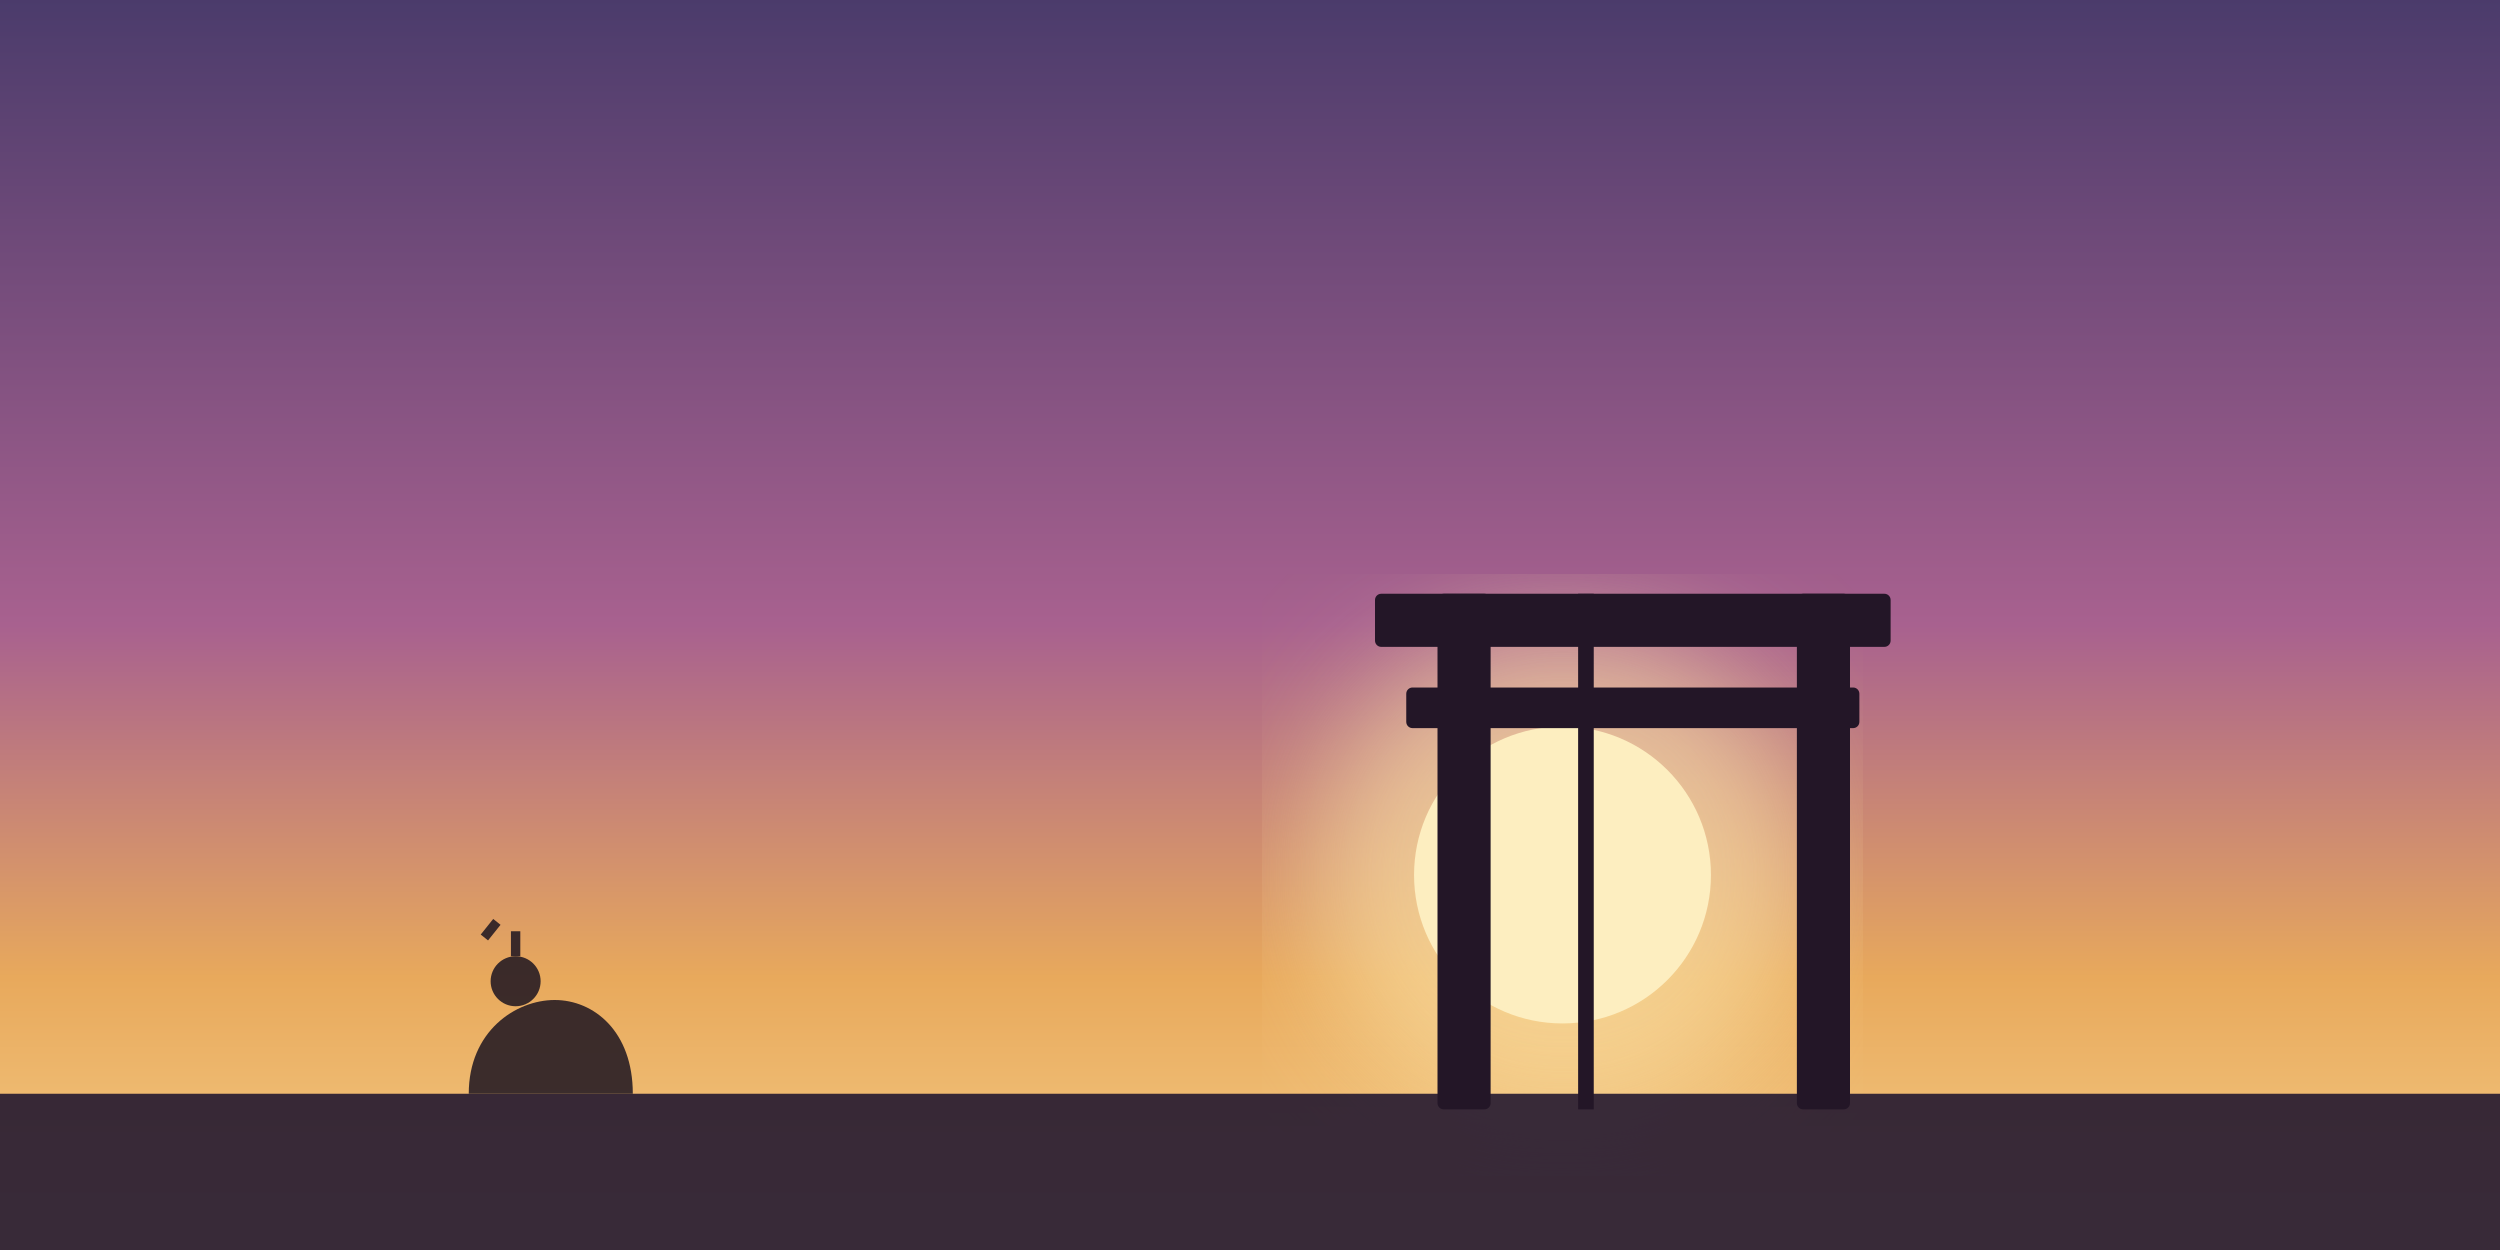
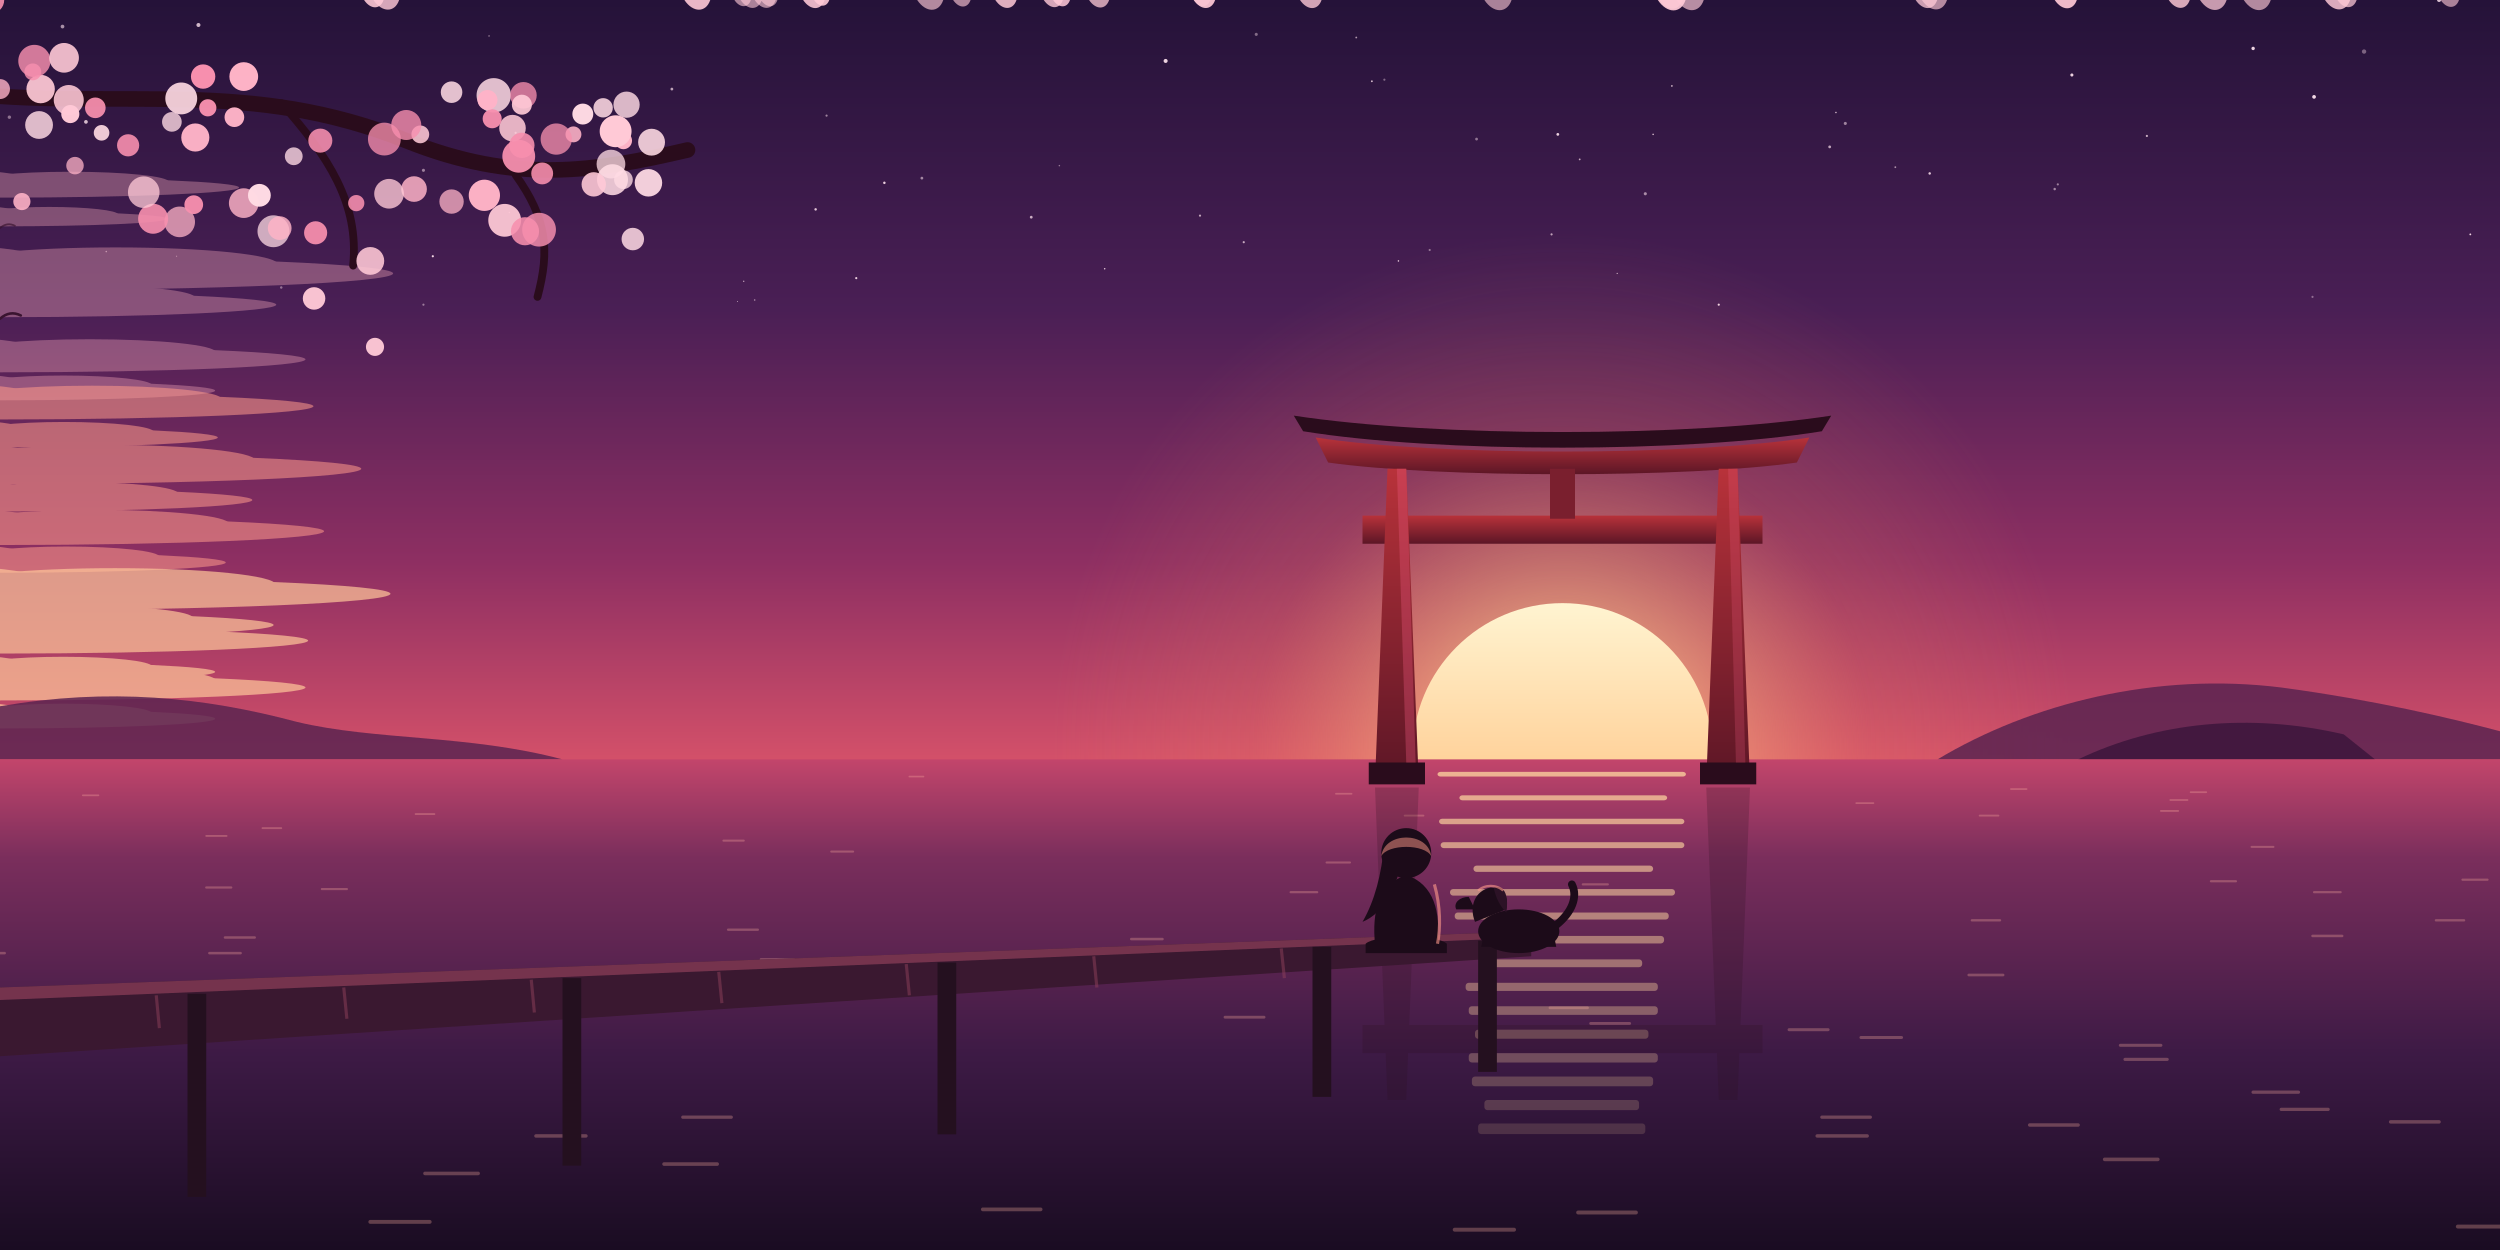
- <svg xmlns="http://www.w3.org/2000/svg" viewBox="0 0 1600 800">
+ <svg xmlns="http://www.w3.org/2000/svg" xmlns:xlink="http://www.w3.org/1999/xlink" viewBox="0 0 1600 800" preserveAspectRatio="xMidYMid slice">
  <defs>
+     <style>
+     .twinkle { transform-box: fill-box; transform-origin: center; animation: twinkle ease-in-out infinite alternate; }
+     @keyframes twinkle { from { opacity: 0.15; transform: scale(0.6); } to { opacity: 1; transform: scale(1); } }
+     .drift { animation: drift linear infinite; }
+     @keyframes drift { from { transform: translateX(-600px); } to { transform: translateX(2200px); } }
+     .steam { transform-box: fill-box; transform-origin: bottom center; animation: steam 4.5s ease-out infinite; }
+     @keyframes steam { 0% { opacity: 0; transform: translateY(6px) scaleX(0.8); } 30% { opacity: 0.55; } 100% { opacity: 0; transform: translateY(-46px) scaleX(1.25); } }
+     .breathe { transform-box: fill-box; transform-origin: bottom center; animation: breathe 3.6s ease-in-out infinite; }
+     @keyframes breathe { 0%, 100% { transform: scale(1, 1); } 50% { transform: scale(1.012, 1.04); } }
+     .flicker { animation: flicker 5s ease-in-out infinite; }
+     @keyframes flicker { 0%, 100% { opacity: 0.9; } 45% { opacity: 1; } 50% { opacity: 0.82; } 55% { opacity: 1; } }
+     .shimmer { transform-box: fill-box; transform-origin: center; animation: shimmer 3.2s ease-in-out infinite alternate; }
+     @keyframes shimmer { from { transform: scaleX(0.55); opacity: 0.12; } to { transform: scaleX(1.1); opacity: 0.6; } }
+     .glide { animation: glide 3.2s ease-in-out infinite alternate; }
+     @keyframes glide { from { transform: translateY(-6px); } to { transform: translateY(6px); } }
+     .flap { animation: flap 0.5s ease-in-out infinite alternate; }
+     @keyframes flap { from { transform: scaleY(1); } to { transform: scaleY(-0.4); } }
+     .flock { animation: flock linear infinite; }
+     @keyframes flock { from { transform: translate(-300px, 20px); } to { transform: translate(1950px, -40px); } }
+     .shoot { animation: shoot 11s ease-in infinite; }
+     @keyframes shoot { 0%, 86% { opacity: 0; transform: translate(0, 0); } 88% { opacity: 1; } 96% { opacity: 0; transform: translate(-260px, 130px); } 100% { opacity: 0; transform: translate(-260px, 130px); } }
+     @media (prefers-reduced-motion: reduce) { * { animation: none !important; } }
+ 
+     .petal { animation: petal linear infinite; }
+     @keyframes petal { from { transform: translate(0, -80px) rotate(0deg); } to { transform: translate(-520px, 880px) rotate(540deg); } }
+     .sway { transform-box: fill-box; transform-origin: center; animation: sway 2.4s ease-in-out infinite alternate; }
+     @keyframes sway { from { transform: translateX(-14px) rotate(-20deg); } to { transform: translateX(14px) rotate(25deg); } }
+     .wag { transform-origin: 1003px 612px; animation: wag 0.9s ease-in-out infinite alternate; }
+     @keyframes wag { from { transform: rotate(-14deg); } to { transform: rotate(18deg); } }
+     .hair { transform-origin: 900px 566px; animation: hair 4s ease-in-out infinite alternate; }
+     @keyframes hair { from { transform: rotate(-2deg); } to { transform: rotate(4deg); } }
+     .sunpulse { transform-box: fill-box; transform-origin: center; animation: sunpulse 6s ease-in-out infinite alternate; }
+     @keyframes sunpulse { from { opacity: 0.75; transform: scale(0.96); } to { opacity: 1; transform: scale(1.04); } }
+ 
+   </style>
    <linearGradient id="sky" x1="0" y1="0" x2="0" y2="1">
-       <stop offset="0" stop-color="#4a3b6b" />
-       <stop offset="0.5" stop-color="#a8618f" />
-       <stop offset="0.78" stop-color="#e8a95c" />
-       <stop offset="1" stop-color="#f6cf8a" />
+       <stop offset="0" stop-color="#241238" />
+       <stop offset="0.25" stop-color="#4a1f55" />
+       <stop offset="0.45" stop-color="#8e2f62" />
+       <stop offset="0.62" stop-color="#d9536a" />
+       <stop offset="0.76" stop-color="#f28a5e" />
+       <stop offset="0.86" stop-color="#ffc583" />
    </linearGradient>
-     <filter id="glow">
-       <feGaussianBlur stdDeviation="40" />
-     </filter>
+     <linearGradient id="sea" x1="0" y1="0" x2="0" y2="1">
+       <stop offset="0" stop-color="#c2456b" />
+       <stop offset="0.2" stop-color="#7a2e5c" />
+       <stop offset="0.6" stop-color="#3d1a45" />
+       <stop offset="1" stop-color="#1a0c22" />
+     </linearGradient>
+     <radialGradient id="sunGlow" cx="0.5" cy="0.5" r="0.5">
+       <stop offset="0" stop-color="#fff1c4" stop-opacity="0.95" />
+       <stop offset="0.25" stop-color="#ffc583" stop-opacity="0.6" />
+       <stop offset="0.6" stop-color="#f28a5e" stop-opacity="0.18" />
+       <stop offset="1" stop-color="#f28a5e" stop-opacity="0" />
+     </radialGradient>
+     <linearGradient id="sun" x1="0" y1="0" x2="0" y2="1">
+       <stop offset="0" stop-color="#fff4d1" />
+       <stop offset="1" stop-color="#ffb46b" />
+     </linearGradient>
+     <linearGradient id="vermilion" x1="0" y1="0" x2="0" y2="1">
+       <stop offset="0" stop-color="#b8323a" />
+       <stop offset="1" stop-color="#5c1626" />
+     </linearGradient>
+     <g id="cloudStreak">
+       <ellipse cx="0" cy="0" rx="170" ry="9" />
+       <ellipse cx="-60" cy="-7" rx="80" ry="10" />
+       <ellipse cx="50" cy="-5" rx="70" ry="9" />
+     </g>
+     <path id="petalShape" d="M0 0 C4 -6 10 -6 12 0 C10 6 4 6 0 0 Z" />
  </defs>
  <rect width="1600" height="800" fill="url(#sky)" />
-   <circle cx="1000" cy="560" r="160" fill="#fbe3a8" opacity="0.65" filter="url(#glow)" />
-   <circle cx="1000" cy="560" r="95" fill="#fdeec0" />
-   <g fill="#241830" opacity="0.9">
-     <rect y="700" width="1600" height="100" />
-   </g>
-   <g fill="#231627">
-     <rect x="920" y="380" width="34" height="330" rx="4" />
-     <rect x="1150" y="380" width="34" height="330" rx="4" />
-     <rect x="880" y="380" width="330" height="34" rx="4" />
-     <rect x="900" y="440" width="290" height="26" rx="4" />
-     <rect x="1010" y="380" width="10" height="330" />
-   </g>
-   <g fill="#1c1420" opacity="0.85">
-     <path d="M300 700 C300 660 330 640 355 640 C380 640 405 660 405 700 Z" />
-     <circle cx="330" cy="628" r="16" />
-     <path d="M330 612 L330 596" stroke="#1c1420" stroke-width="6" />
-     <path d="M310 600 L318 590" stroke="#1c1420" stroke-width="6" />
+   <g fill="#ffe4ef">
+     <circle cx="1480" cy="190" r="0.7" opacity="0.40" />
+     <circle class="twinkle" style="animation-duration:2.4s;animation-delay:-1.8s" cx="678" cy="106" r="0.5" opacity="0.47" />
+     <circle cx="40" cy="17" r="1.2" opacity="0.60" />
+     <circle cx="1175" cy="72" r="0.5" opacity="0.82" />
+     <circle cx="1053" cy="124" r="1.0" opacity="0.57" />
+     <circle class="twinkle" style="animation-duration:3.1s;animation-delay:-2.9s" cx="590" cy="114" r="0.9" opacity="0.54" />
+     <circle class="twinkle" style="animation-duration:2.7s;animation-delay:-3.3s" cx="945" cy="89" r="0.9" opacity="0.46" />
+     <circle class="twinkle" style="animation-duration:3.3s;animation-delay:-3.3s" cx="313" cy="23" r="0.6" opacity="0.37" />
+     <circle cx="529" cy="74" r="0.7" opacity="0.53" />
+     <circle cx="878" cy="52" r="0.6" opacity="0.82" />
+     <circle cx="1326" cy="48" r="1.0" opacity="0.90" />
+     <circle class="twinkle" style="animation-duration:1.9s;animation-delay:-3.2s" cx="1513" cy="33" r="1.4" opacity="0.38" />
+     <circle cx="1100" cy="195" r="0.7" opacity="0.92" />
+     <circle class="twinkle" style="animation-duration:2.3s;animation-delay:-0.3s" cx="1581" cy="150" r="0.6" opacity="0.93" />
+     <circle class="twinkle" style="animation-duration:2.1s;animation-delay:-2.1s" cx="746" cy="39" r="1.3" opacity="0.92" />
+     <circle class="twinkle" style="animation-duration:4.2s;animation-delay:-1.8s" cx="271" cy="109" r="1.0" opacity="0.50" />
+     <circle cx="548" cy="178" r="0.7" opacity="0.89" />
+     <circle class="twinkle" style="animation-duration:2.6s;animation-delay:-1.6s" cx="660" cy="139" r="0.9" opacity="0.73" />
+     <circle class="twinkle" style="animation-duration:3.5s;animation-delay:-1.3s" cx="1235" cy="111" r="0.8" opacity="0.85" />
+     <circle class="twinkle" style="animation-duration:3.3s;animation-delay:-2.2s" cx="895" cy="167" r="0.5" opacity="0.92" />
+     <circle cx="376" cy="112" r="0.7" opacity="0.62" />
+     <circle cx="6" cy="75" r="1.1" opacity="0.44" />
+     <circle class="twinkle" style="animation-duration:2.0s;animation-delay:-2.8s" cx="326" cy="136" r="0.5" opacity="0.62" />
+     <circle cx="768" cy="138" r="0.7" opacity="0.68" />
+     <circle cx="476" cy="180" r="0.4" opacity="0.88" />
+     <circle class="twinkle" style="animation-duration:2.7s;animation-delay:-1.4s" cx="796" cy="155" r="0.7" opacity="0.71" />
+     <circle class="twinkle" style="animation-duration:4.0s;animation-delay:-1.9s" cx="483" cy="192" r="0.5" opacity="0.58" />
+     <circle class="twinkle" style="animation-duration:2.5s;animation-delay:-3.4s" cx="886" cy="51" r="0.7" opacity="0.40" />
+     <circle cx="804" cy="22" r="1.0" opacity="0.42" />
+     <circle class="twinkle" style="animation-duration:4.5s;animation-delay:-2.5s" cx="707" cy="172" r="0.5" opacity="0.86" />
+     <circle class="twinkle" style="animation-duration:4.1s;animation-delay:-0.4s" cx="68" cy="161" r="0.5" opacity="0.57" />
+     <circle class="twinkle" style="animation-duration:4.3s;animation-delay:-2.6s" cx="1181" cy="79" r="1.0" opacity="0.53" />
+     <circle class="twinkle" style="animation-duration:3.4s;animation-delay:-0.6s" cx="271" cy="195" r="0.7" opacity="0.46" />
+     <circle cx="1171" cy="94" r="0.9" opacity="0.69" />
+     <circle class="twinkle" style="animation-duration:2.0s;animation-delay:-3.4s" cx="1315" cy="121" r="0.8" opacity="0.55" />
+     <circle cx="330" cy="85" r="0.7" opacity="0.72" />
+     <circle cx="1374" cy="87" r="0.7" opacity="0.74" />
+     <circle cx="1481" cy="62" r="1.2" opacity="0.94" />
+     <circle class="twinkle" style="animation-duration:2.9s;animation-delay:-2.9s" cx="207" cy="76" r="1.1" opacity="0.85" />
+     <circle class="twinkle" style="animation-duration:2.7s;animation-delay:-1.7s" cx="1213" cy="107" r="0.6" opacity="0.59" />
+     <circle class="twinkle" style="animation-duration:3.6s;animation-delay:-1.8s" cx="1317" cy="118" r="0.7" opacity="0.50" />
+     <circle cx="277" cy="164" r="0.7" opacity="0.93" />
+     <circle cx="997" cy="86" r="0.9" opacity="0.90" />
+     <circle class="twinkle" style="animation-duration:2.8s;animation-delay:-0.2s" cx="1058" cy="86" r="0.5" opacity="0.85" />
+     <circle cx="55" cy="78" r="1.2" opacity="0.79" />
+     <circle class="twinkle" style="animation-duration:3.4s;animation-delay:-2.1s" cx="1070" cy="55" r="0.6" opacity="0.71" />
+     <circle class="twinkle" style="animation-duration:3.5s;animation-delay:-1.2s" cx="868" cy="24" r="0.6" opacity="0.63" />
+     <circle class="twinkle" style="animation-duration:2.7s;animation-delay:-3.9s" cx="993" cy="150" r="0.7" opacity="0.67" />
+     <circle cx="430" cy="57" r="0.9" opacity="0.68" />
+     <circle cx="472" cy="193" r="0.3" opacity="0.82" />
+     <circle cx="1442" cy="31" r="1.1" opacity="0.92" />
+     <circle cx="180" cy="184" r="0.8" opacity="0.42" />
+     <circle cx="127" cy="16" r="1.3" opacity="0.78" />
+     <circle cx="1011" cy="102" r="0.6" opacity="0.69" />
+     <circle cx="1035" cy="175" r="0.4" opacity="0.79" />
+     <circle class="twinkle" style="animation-duration:3.6s;animation-delay:-0.6s" cx="113" cy="164" r="0.4" opacity="0.48" />
+     <circle cx="1561" cy="0" r="1.3" opacity="0.81" />
+     <circle cx="915" cy="160" r="0.7" opacity="0.43" />
+     <circle class="twinkle" style="animation-duration:4.1s;animation-delay:-0.3s" cx="566" cy="117" r="0.8" opacity="0.89" />
+     <circle class="twinkle" style="animation-duration:4.0s;animation-delay:-3.2s" cx="522" cy="134" r="0.8" opacity="0.85" />
+   </g>
+   <circle class="sunpulse" cx="1000" cy="476" r="330" fill="url(#sunGlow)" />
+   <circle cx="1000" cy="482" r="96" fill="url(#sun)" />
+   <g fill="#ffb3c1" opacity="0.35">
+     <g class="drift" style="animation-duration:220s;animation-delay:-31s">
+       <use xlink:href="#cloudStreak" transform="translate(0 120) scale(0.90 0.72)" />
+     </g>
+     <g class="drift" style="animation-duration:220s;animation-delay:-128s">
+       <use xlink:href="#cloudStreak" transform="translate(0 140) scale(0.63 0.54)" />
+     </g>
+     <g class="drift" style="animation-duration:240s;animation-delay:-135s">
+       <use xlink:href="#cloudStreak" transform="translate(0 175) scale(1.48 1.19)" />
+     </g>
+     <g class="drift" style="animation-duration:245s;animation-delay:-94s">
+       <use xlink:href="#cloudStreak" transform="translate(0 195) scale(1.04 0.89)" />
+     </g>
+     <g class="drift" style="animation-duration:260s;animation-delay:-178s">
+       <use xlink:href="#cloudStreak" transform="translate(0 230) scale(1.15 0.92)" />
+     </g>
+     <g class="drift" style="animation-duration:270s;animation-delay:-115s">
+       <use xlink:href="#cloudStreak" transform="translate(0 250) scale(0.81 0.69)" />
+     </g>
+   </g>
+   <g fill="#ff9a8a" opacity="0.55">
+     <g class="drift" style="animation-duration:160s;animation-delay:-95s">
+       <use xlink:href="#cloudStreak" transform="translate(0 260) scale(1.18 0.94)" />
+     </g>
+     <g class="drift" style="animation-duration:160s;animation-delay:-149s">
+       <use xlink:href="#cloudStreak" transform="translate(0 280) scale(0.82 0.71)" />
+     </g>
+     <g class="drift" style="animation-duration:180s;animation-delay:-134s">
+       <use xlink:href="#cloudStreak" transform="translate(0 300) scale(1.36 1.09)" />
+     </g>
+     <g class="drift" style="animation-duration:185s;animation-delay:-43s">
+       <use xlink:href="#cloudStreak" transform="translate(0 320) scale(0.95 0.82)" />
+     </g>
+     <g class="drift" style="animation-duration:200s;animation-delay:-132s">
+       <use xlink:href="#cloudStreak" transform="translate(0 340) scale(1.22 0.98)" />
+     </g>
+     <g class="drift" style="animation-duration:210s;animation-delay:-115s">
+       <use xlink:href="#cloudStreak" transform="translate(0 360) scale(0.85 0.73)" />
+     </g>
+   </g>
+   <g fill="#ffc79a" opacity="0.7">
+     <g class="drift" style="animation-duration:120s;animation-delay:-110s">
+       <use xlink:href="#cloudStreak" transform="translate(0 380) scale(1.47 1.17)" />
+     </g>
+     <g class="drift" style="animation-duration:120s;animation-delay:-15s">
+       <use xlink:href="#cloudStreak" transform="translate(0 400) scale(1.03 0.88)" />
+     </g>
+     <g class="drift" style="animation-duration:140s;animation-delay:-43s">
+       <use xlink:href="#cloudStreak" transform="translate(0 410) scale(1.16 0.92)" />
+     </g>
+     <g class="drift" style="animation-duration:145s;animation-delay:-25s">
+       <use xlink:href="#cloudStreak" transform="translate(0 430) scale(0.81 0.69)" />
+     </g>
+     <g class="drift" style="animation-duration:160s;animation-delay:-118s">
+       <use xlink:href="#cloudStreak" transform="translate(0 440) scale(1.15 0.92)" />
+     </g>
+     <g class="drift" style="animation-duration:170s;animation-delay:-92s">
+       <use xlink:href="#cloudStreak" transform="translate(0 460) scale(0.81 0.69)" />
+     </g>
+   </g>
+   <g class="flock" style="animation-duration:46s;animation-delay:-12s" opacity="1.0">
+     <g transform="translate(0 204) scale(0.70)">
+       <g class="glide" style="animation-delay:-0.7s">
+         <g class="flap" style="animation-duration:0.49s;animation-delay:-0.53s">
+           <path d="M0 0 Q-9 -8 -19 -3 M0 0 Q9 -8 19 -3" stroke="#3a1430" stroke-width="2.4" fill="none" stroke-linecap="round" />
+         </g>
+       </g>
+     </g>
+     <g transform="translate(-23 216) scale(0.80)">
+       <g class="glide" style="animation-delay:-0.5s">
+         <g class="flap" style="animation-duration:0.52s;animation-delay:-0.15s">
+           <path d="M0 0 Q-9 -8 -19 -3 M0 0 Q9 -8 19 -3" stroke="#3a1430" stroke-width="2.4" fill="none" stroke-linecap="round" />
+         </g>
+       </g>
+     </g>
+     <g transform="translate(-47 204) scale(0.69)">
+       <g class="glide" style="animation-delay:-1.8s">
+         <g class="flap" style="animation-duration:0.60s;animation-delay:-0.47s">
+           <path d="M0 0 Q-9 -8 -19 -3 M0 0 Q9 -8 19 -3" stroke="#3a1430" stroke-width="2.4" fill="none" stroke-linecap="round" />
+         </g>
+       </g>
+     </g>
+     <g transform="translate(-70 216) scale(0.87)">
+       <g class="glide" style="animation-delay:-0.5s">
+         <g class="flap" style="animation-duration:0.52s;animation-delay:-0.38s">
+           <path d="M0 0 Q-9 -8 -19 -3 M0 0 Q9 -8 19 -3" stroke="#3a1430" stroke-width="2.4" fill="none" stroke-linecap="round" />
+         </g>
+       </g>
+     </g>
+     <g transform="translate(-94 204) scale(0.88)">
+       <g class="glide" style="animation-delay:-1.3s">
+         <g class="flap" style="animation-duration:0.43s;animation-delay:-0.56s">
+           <path d="M0 0 Q-9 -8 -19 -3 M0 0 Q9 -8 19 -3" stroke="#3a1430" stroke-width="2.4" fill="none" stroke-linecap="round" />
+         </g>
+       </g>
+     </g>
+   </g>
+   <g class="flock" style="animation-duration:64s;animation-delay:-40s" opacity="0.7">
+     <g transform="translate(0 146) scale(0.50)">
+       <g class="glide" style="animation-delay:-2.2s">
+         <g class="flap" style="animation-duration:0.50s;animation-delay:-0.47s">
+           <path d="M0 0 Q-9 -8 -19 -3 M0 0 Q9 -8 19 -3" stroke="#3a1430" stroke-width="2.4" fill="none" stroke-linecap="round" />
+         </g>
+       </g>
+     </g>
+     <g transform="translate(-16 154) scale(0.51)">
+       <g class="glide" style="animation-delay:-0.3s">
+         <g class="flap" style="animation-duration:0.50s;animation-delay:-0.29s">
+           <path d="M0 0 Q-9 -8 -19 -3 M0 0 Q9 -8 19 -3" stroke="#3a1430" stroke-width="2.4" fill="none" stroke-linecap="round" />
+         </g>
+       </g>
+     </g>
+     <g transform="translate(-31 146) scale(0.59)">
+       <g class="glide" style="animation-delay:-1.2s">
+         <g class="flap" style="animation-duration:0.54s;animation-delay:-0.23s">
+           <path d="M0 0 Q-9 -8 -19 -3 M0 0 Q9 -8 19 -3" stroke="#3a1430" stroke-width="2.4" fill="none" stroke-linecap="round" />
+         </g>
+       </g>
+     </g>
+   </g>
+   <path d="M0 486 L0 452 C70 440 130 446 190 462 C240 474 300 470 360 486 Z" fill="#5b2350" opacity="0.85" />
+   <path d="M1240 486 C1300 450 1380 430 1460 440 C1520 448 1570 460 1600 468 L1600 486 Z" fill="#5b2350" opacity="0.85" />
+   <path d="M1330 486 C1380 462 1440 456 1500 470 L1520 486 Z" fill="#43183f" />
+   <rect y="486" width="1600" height="314" fill="url(#sea)" />
+   <g fill="#ffd7a0">
+     <rect class="shimmer" style="animation-delay:-0.00s" x="920" y="494" width="159" height="3.0" rx="2" opacity="0.75" />
+     <rect class="shimmer" style="animation-delay:-0.35s" x="934" y="509" width="133" height="3.2" rx="2" opacity="0.71" />
+     <rect class="shimmer" style="animation-delay:-0.70s" x="921" y="524" width="157" height="3.5" rx="2" opacity="0.67" />
+     <rect class="shimmer" style="animation-delay:-1.05s" x="922" y="539" width="156" height="3.8" rx="2" opacity="0.63" />
+     <rect class="shimmer" style="animation-delay:-1.40s" x="943" y="554" width="115" height="4.0" rx="2" opacity="0.59" />
+     <rect class="shimmer" style="animation-delay:-1.75s" x="928" y="569" width="144" height="4.2" rx="2" opacity="0.55" />
+     <rect class="shimmer" style="animation-delay:-2.10s" x="931" y="584" width="137" height="4.5" rx="2" opacity="0.51" />
+     <rect class="shimmer" style="animation-delay:-2.45s" x="935" y="599" width="130" height="4.8" rx="2" opacity="0.47" />
+     <rect class="shimmer" style="animation-delay:-2.80s" x="949" y="614" width="102" height="5.0" rx="2" opacity="0.43" />
+     <rect class="shimmer" style="animation-delay:-3.15s" x="938" y="629" width="123" height="5.2" rx="2" opacity="0.39" />
+     <rect class="shimmer" style="animation-delay:-3.50s" x="940" y="644" width="121" height="5.5" rx="2" opacity="0.35" />
+     <rect class="shimmer" style="animation-delay:-3.85s" x="944" y="659" width="111" height="5.8" rx="2" opacity="0.31" />
+     <rect class="shimmer" style="animation-delay:-4.20s" x="940" y="674" width="121" height="6.0" rx="2" opacity="0.27" />
+     <rect class="shimmer" style="animation-delay:-4.55s" x="942" y="689" width="116" height="6.2" rx="2" opacity="0.23" />
+     <rect class="shimmer" style="animation-delay:-4.90s" x="950" y="704" width="99" height="6.5" rx="2" opacity="0.19" />
+     <rect class="shimmer" style="animation-delay:-5.25s" x="946" y="719" width="107" height="6.8" rx="2" opacity="0.15" />
+   </g>
+   <g stroke="#ffb3a1" fill="none" stroke-linecap="round" opacity="0.3">
+     <path class="shimmer" style="animation-duration:4.6s;animation-delay:-2.6s" d="M463 538 h13" stroke-width="1.3" />
+     <path class="shimmer" style="animation-duration:4.9s;animation-delay:-3.1s" d="M1010 776 h37" stroke-width="2.5" />
+     <path class="shimmer" style="animation-duration:5.2s;animation-delay:-3.0s" d="M629 774 h37" stroke-width="2.4" />
+     <path class="shimmer" style="animation-duration:3.5s;animation-delay:-0.1s" d="M529 614 h21" stroke-width="1.6" />
+     <path class="shimmer" style="animation-duration:3.2s;animation-delay:-2.4s" d="M466 595 h19" stroke-width="1.5" />
+     <path class="shimmer" style="animation-duration:5.3s;animation-delay:-3.3s" d="M1480 599 h19" stroke-width="1.6" />
+     <path class="shimmer" style="animation-duration:3.3s;animation-delay:-3.0s" d="M425 745 h34" stroke-width="2.3" />
+     <path class="shimmer" style="animation-duration:4.3s;animation-delay:-4.4s" d="M1576 563 h16" stroke-width="1.4" />
+     <path class="shimmer" style="animation-duration:4.9s;animation-delay:-3.5s" d="M132 568 h16" stroke-width="1.4" />
+     <path class="shimmer" style="animation-duration:5.9s;animation-delay:-3.4s" d="M1481 571 h17" stroke-width="1.4" />
+     <path class="shimmer" style="animation-duration:3.4s;animation-delay:-3.7s" d="M1573 785 h38" stroke-width="2.5" />
+     <path class="shimmer" style="animation-duration:4.0s;animation-delay:-2.7s" d="M1166 715 h31" stroke-width="2.1" />
+     <path class="shimmer" style="animation-duration:3.2s;animation-delay:-1.9s" d="M1357 669 h26" stroke-width="1.9" />
+     <path class="shimmer" style="animation-duration:3.3s;animation-delay:-0.3s" d="M1262 589 h18" stroke-width="1.5" />
+     <path class="shimmer" style="animation-duration:4.3s;animation-delay:-4.3s" d="M168 530 h12" stroke-width="1.2" />
+     <path class="shimmer" style="animation-duration:5.0s;animation-delay:-1.7s" d="M144 600 h19" stroke-width="1.6" />
+     <path class="shimmer" style="animation-duration:4.4s;animation-delay:-3.7s" d="M1191 664 h26" stroke-width="1.9" />
+     <path class="shimmer" style="animation-duration:5.3s;animation-delay:-4.5s" d="M1360 678 h27" stroke-width="2.0" />
+     <path class="shimmer" style="animation-duration:4.5s;animation-delay:-3.9s" d="M437 715 h31" stroke-width="2.1" />
+     <path class="shimmer" style="animation-duration:5.5s;animation-delay:-4.1s" d="M1163 727 h32" stroke-width="2.2" />
+     <path class="shimmer" style="animation-duration:3.1s;animation-delay:-2.4s" d="M1018 655 h25" stroke-width="1.8" />
+     <path class="shimmer" style="animation-duration:5.5s;animation-delay:-2.2s" d="M1460 710 h30" stroke-width="2.1" />
+     <path class="shimmer" style="animation-duration:5.0s;animation-delay:-1.0s" d="M1415 564 h16" stroke-width="1.4" />
+     <path class="shimmer" style="animation-duration:4.7s;animation-delay:-0.5s" d="M1402 507 h10" stroke-width="1.1" />
+     <path class="shimmer" style="animation-duration:5.3s;animation-delay:-4.0s" d="M931 787 h38" stroke-width="2.5" />
+     <path class="shimmer" style="animation-duration:3.5s;animation-delay:-3.1s" d="M826 571 h17" stroke-width="1.4" />
+     <path class="shimmer" style="animation-duration:3.3s;animation-delay:-1.0s" d="M1260 624 h22" stroke-width="1.7" />
+     <path class="shimmer" style="animation-duration:4.2s;animation-delay:-4.8s" d="M-17 610 h20" stroke-width="1.6" />
+     <path class="shimmer" style="animation-duration:5.5s;animation-delay:-1.1s" d="M272 751 h34" stroke-width="2.3" />
+     <path class="shimmer" style="animation-duration:3.9s;animation-delay:-1.0s" d="M1013 566 h16" stroke-width="1.4" />
+     <path class="shimmer" style="animation-duration:3.6s;animation-delay:-4.6s" d="M266 521 h12" stroke-width="1.2" />
+     <path class="shimmer" style="animation-duration:3.6s;animation-delay:-3.6s" d="M855 508 h10" stroke-width="1.1" />
+     <path class="shimmer" style="animation-duration:5.2s;animation-delay:-0.1s" d="M582 497 h9" stroke-width="1.1" />
+     <path class="shimmer" style="animation-duration:4.5s;animation-delay:-3.1s" d="M508 617 h21" stroke-width="1.7" />
+     <path class="shimmer" style="animation-duration:3.8s;animation-delay:-3.9s" d="M1383 519 h11" stroke-width="1.2" />
+     <path class="shimmer" style="animation-duration:3.6s;animation-delay:-0.4s" d="M132 535 h13" stroke-width="1.2" />
+     <path class="shimmer" style="animation-duration:3.3s;animation-delay:-4.3s" d="M206 569 h16" stroke-width="1.4" />
+     <path class="shimmer" style="animation-duration:4.5s;animation-delay:-4.1s" d="M784 651 h25" stroke-width="1.8" />
+     <path class="shimmer" style="animation-duration:5.0s;animation-delay:-0.0s" d="M53 509 h10" stroke-width="1.1" />
+     <path class="shimmer" style="animation-duration:5.5s;animation-delay:-0.0s" d="M992 645 h24" stroke-width="1.8" />
+     <path class="shimmer" style="animation-duration:4.7s;animation-delay:-0.2s" d="M487 614 h21" stroke-width="1.6" />
+     <path class="shimmer" style="animation-duration:4.6s;animation-delay:-3.3s" d="M1530 718 h31" stroke-width="2.2" />
+     <path class="shimmer" style="animation-duration:5.5s;animation-delay:-2.4s" d="M1347 742 h34" stroke-width="2.3" />
+     <path class="shimmer" style="animation-duration:5.5s;animation-delay:-3.5s" d="M1267 522 h12" stroke-width="1.2" />
+     <path class="shimmer" style="animation-duration:4.9s;animation-delay:-1.6s" d="M1559 589 h18" stroke-width="1.5" />
+     <path class="shimmer" style="animation-duration:3.7s;animation-delay:-4.5s" d="M343 727 h32" stroke-width="2.2" />
+     <path class="shimmer" style="animation-duration:4.2s;animation-delay:-2.9s" d="M1389 512 h11" stroke-width="1.1" />
+     <path class="shimmer" style="animation-duration:3.7s;animation-delay:-0.5s" d="M1442 699 h29" stroke-width="2.1" />
+     <path class="shimmer" style="animation-duration:4.3s;animation-delay:-0.6s" d="M343 647 h24" stroke-width="1.8" />
+     <path class="shimmer" style="animation-duration:3.2s;animation-delay:-1.3s" d="M899 522 h12" stroke-width="1.2" />
+     <path class="shimmer" style="animation-duration:5.4s;animation-delay:-4.5s" d="M134 610 h20" stroke-width="1.6" />
+     <path class="shimmer" style="animation-duration:3.5s;animation-delay:-3.6s" d="M1287 505 h10" stroke-width="1.1" />
+     <path class="shimmer" style="animation-duration:5.8s;animation-delay:-1.3s" d="M1188 514 h11" stroke-width="1.1" />
+     <path class="shimmer" style="animation-duration:5.6s;animation-delay:-3.9s" d="M532 545 h14" stroke-width="1.3" />
+     <path class="shimmer" style="animation-duration:5.2s;animation-delay:-4.8s" d="M1441 542 h14" stroke-width="1.3" />
+     <path class="shimmer" style="animation-duration:5.2s;animation-delay:-0.1s" d="M237 782 h38" stroke-width="2.5" />
+     <path class="shimmer" style="animation-duration:3.7s;animation-delay:-1.1s" d="M849 552 h15" stroke-width="1.3" />
+     <path class="shimmer" style="animation-duration:5.8s;animation-delay:-2.9s" d="M724 601 h20" stroke-width="1.6" />
+     <path class="shimmer" style="animation-duration:3.6s;animation-delay:-4.0s" d="M1145 659 h25" stroke-width="1.9" />
+     <path class="shimmer" style="animation-duration:4.4s;animation-delay:-2.7s" d="M1299 720 h31" stroke-width="2.2" />
+   </g>
+   <g transform="translate(1000 0)">
+     <path d="M-150 296 C-80 306 80 306 150 296 L158 280 C80 292 -80 292 -158 280 Z" fill="url(#vermilion)" />
+     <path d="M-166 276 C-80 290 80 290 166 276 L172 266 C80 280 -80 280 -172 266 Z" fill="#2a0c1c" />
+     <rect x="-128" y="330" width="256" height="18" fill="url(#vermilion)" />
+     <rect x="-8" y="300" width="16" height="32" fill="#7a1f2e" />
+     <path d="M-112 300 L-100 300 L-92 500 L-120 500 Z" fill="url(#vermilion)" />
+     <path d="M100 300 L112 300 L120 500 L92 500 Z" fill="url(#vermilion)" />
+     <rect x="-124" y="488" width="36" height="14" fill="#2a0c1c" />
+     <rect x="88" y="488" width="36" height="14" fill="#2a0c1c" />
+     <path d="M-106 300 L-100 300 L-94 488 L-100 488 Z" fill="#e8577a" opacity="0.35" />
+     <path d="M106 300 L112 300 L117 488 L111 488 Z" fill="#e8577a" opacity="0.25" />
+   </g>
+   <g transform="translate(1000 1004) scale(1 -1)" opacity="0.22">
+     <path d="M-112 300 L-100 300 L-92 500 L-120 500 Z M100 300 L112 300 L120 500 L92 500 Z" fill="#2a0c1c" />
+     <rect x="-128" y="330" width="256" height="18" fill="#2a0c1c" />
+   </g>
+   <g>
+     <path d="M0 632 L980 596 L980 612 L0 676 Z" fill="#3a1830" />
+     <path d="M0 632 L980 596 L980 600 L0 640 Z" fill="#8e3f5a" opacity="0.7" />
+     <g fill="#24101f">
+       <rect x="120" y="636" width="12" height="130" />
+       <rect x="360" y="626" width="12" height="120" />
+       <rect x="600" y="616" width="12" height="110" />
+       <rect x="840" y="606" width="12" height="96" />
+       <rect x="946" y="602" width="12" height="84" />
+     </g>
+     <g stroke="#8e3f5a" stroke-width="2" opacity="0.5">
+       <path d="M100 637 L102 658 M220 632 L222 652 M340 627 L342 648 M460 622 L462 642 M580 617 L582 637 M700 612 L702 632 M820 607 L822 626" />
+     </g>
+   </g>
+   <g fill="#1c0b19">
+     <path d="M880 604 C878 584 882 566 900 560 C918 566 922 584 920 604 Z" />
+     <path d="M874 604 C880 598 920 598 926 604 L926 610 L874 610 Z" />
+     <circle cx="900" cy="546" r="16" />
+     <g class="hair">
+       <path d="M886 540 C884 560 880 576 872 590 C886 584 892 570 896 556 Z" />
+     </g>
+     <path d="M884 548 C886 532 914 532 916 548 C912 540 888 540 884 548 Z" fill="#ff9a8a" opacity="0.5" />
+     <path d="M918 566 C922 580 922 594 920 604" stroke="#ff9a8a" stroke-width="2" fill="none" opacity="0.6" />
+   </g>
+   <g fill="#1c0b19">
+     <ellipse cx="972" cy="596" rx="26" ry="14" />
+     <path d="M950 596 L948 606 L956 606 L958 598 Z M988 598 L990 606 L996 606 L994 596 Z" />
+     <path d="M944 590 C940 580 944 570 954 568 C962 568 966 574 964 582 Z" />
+     <path d="M940 574 C934 574 930 578 932 582 L944 582 Z" />
+     <path d="M956 568 C962 566 966 572 964 584 C960 580 957 574 956 568 Z" fill="#2c1226" />
+     <g class="wag">
+       <path d="M996 592 C1006 584 1010 574 1006 566" stroke="#1c0b19" stroke-width="5" fill="none" stroke-linecap="round" />
+     </g>
+     <path d="M946 570 C950 566 958 566 962 570" stroke="#ff9a8a" stroke-width="1.5" fill="none" opacity="0.6" />
+   </g>
+   <g>
+     <path d="M-20 60 C80 70 160 50 260 90 C330 118 380 110 440 96" stroke="#2a0c1c" stroke-width="10" fill="none" stroke-linecap="round" />
+     <path d="M180 66 C210 100 230 130 226 170 M330 112 C350 140 352 160 344 190" stroke="#2a0c1c" stroke-width="5" fill="none" stroke-linecap="round" />
+   </g>
+   <g>
+     <circle cx="25" cy="80" r="8.9" fill="#ffdbe4" opacity="0.83" />
+     <circle cx="345" cy="147" r="10.8" fill="#f78fae" opacity="0.83" />
+     <circle cx="401" cy="67" r="8.4" fill="#ffdbe4" opacity="0.82" />
+     <circle cx="399" cy="90" r="5.5" fill="#ffb3c7" opacity="0.99" />
+     <circle cx="14" cy="129" r="5.5" fill="#ffb3c7" opacity="0.89" />
+     <circle cx="82" cy="93" r="7.1" fill="#f78fae" opacity="0.90" />
+     <circle cx="45" cy="73" r="5.8" fill="#ffc9d6" opacity="0.99" />
+     <circle cx="61" cy="69" r="6.6" fill="#f78fae" opacity="0.93" />
+     <circle cx="417" cy="91" r="8.6" fill="#ffdbe4" opacity="0.88" />
+     <circle cx="116" cy="63" r="10.2" fill="#ffdbe4" opacity="0.91" />
+     <circle cx="175" cy="148" r="10.2" fill="#ffdbe4" opacity="0.75" />
+     <circle cx="48" cy="106" r="5.6" fill="#ffb3c7" opacity="0.75" />
+     <circle cx="394" cy="84" r="10.2" fill="#ffc9d6" opacity="1.00" />
+     <circle cx="332" cy="100" r="10.5" fill="#f78fae" opacity="0.94" />
+     <circle cx="110" cy="78" r="6.3" fill="#ffdbe4" opacity="0.79" />
+     <circle cx="188" cy="100" r="5.7" fill="#ffdbe4" opacity="0.79" />
+     <circle cx="156" cy="49" r="9.2" fill="#ffb3c7" opacity="0.99" />
+     <circle cx="323" cy="141" r="10.5" fill="#ffc9d6" opacity="0.93" />
+     <circle cx="0" cy="57" r="6.4" fill="#ffb3c7" opacity="0.79" />
+     <circle cx="269" cy="86" r="5.7" fill="#ffc9d6" opacity="0.87" />
+     <circle cx="392" cy="115" r="9.9" fill="#ffdbe4" opacity="0.87" />
+     <circle cx="336" cy="148" r="9.0" fill="#f78fae" opacity="0.87" />
+     <circle cx="26" cy="57" r="9.1" fill="#ffc9d6" opacity="0.92" />
+     <circle cx="156" cy="130" r="9.5" fill="#ffb3c7" opacity="0.82" />
+     <circle cx="310" cy="125" r="10.0" fill="#ffb3c7" opacity="0.98" />
+     <circle cx="328" cy="82" r="8.5" fill="#ffc9d6" opacity="0.87" />
+     <circle cx="240" cy="222" r="5.8" fill="#ffc9d6" opacity="0.96" />
+     <circle cx="166" cy="125" r="7.3" fill="#ffdbe4" opacity="0.99" />
+     <circle cx="367" cy="86" r="5.1" fill="#ffb3c7" opacity="0.88" />
+     <circle cx="237" cy="167" r="8.9" fill="#ffc9d6" opacity="0.88" />
+     <circle cx="179" cy="146" r="7.6" fill="#ffb3c7" opacity="0.83" />
+     <circle cx="265" cy="121" r="8.2" fill="#ffb3c7" opacity="0.84" />
+     <circle cx="205" cy="90" r="7.7" fill="#f78fae" opacity="0.88" />
+     <circle cx="115" cy="142" r="9.8" fill="#ffb3c7" opacity="0.75" />
+     <circle cx="201" cy="191" r="7.2" fill="#ffc9d6" opacity="0.96" />
+     <circle cx="386" cy="69" r="6.2" fill="#ffdbe4" opacity="0.86" />
+     <circle cx="316" cy="61" r="11.0" fill="#ffdbe4" opacity="0.85" />
+     <circle cx="380" cy="118" r="7.8" fill="#ffc9d6" opacity="0.89" />
+     <circle cx="289" cy="129" r="7.8" fill="#ffb3c7" opacity="0.75" />
+     <circle cx="130" cy="49" r="7.8" fill="#f78fae" opacity="1.00" />
+     <circle cx="335" cy="61" r="8.5" fill="#f78fae" opacity="0.77" />
+     <circle cx="334" cy="67" r="6.4" fill="#ffc9d6" opacity="0.92" />
+     <circle cx="391" cy="105" r="9.2" fill="#ffdbe4" opacity="0.76" />
+     <circle cx="98" cy="140" r="9.6" fill="#f78fae" opacity="0.90" />
+     <circle cx="133" cy="69" r="5.5" fill="#f78fae" opacity="0.97" />
+     <circle cx="202" cy="149" r="7.4" fill="#f78fae" opacity="0.93" />
+     <circle cx="260" cy="80" r="9.6" fill="#f78fae" opacity="0.79" />
+     <circle cx="21" cy="46" r="5.4" fill="#f78fae" opacity="0.81" />
+     <circle cx="228" cy="130" r="5.2" fill="#f78fae" opacity="0.88" />
+     <circle cx="150" cy="75" r="6.3" fill="#ffb3c7" opacity="0.97" />
+     <circle cx="399" cy="115" r="6.0" fill="#ffdbe4" opacity="0.78" />
+     <circle cx="315" cy="76" r="6.1" fill="#f78fae" opacity="0.95" />
+     <circle cx="405" cy="153" r="7.2" fill="#ffdbe4" opacity="0.85" />
+     <circle cx="347" cy="111" r="7.0" fill="#f78fae" opacity="0.89" />
+     <circle cx="22" cy="39" r="10.3" fill="#f78fae" opacity="0.82" />
+     <circle cx="289" cy="59" r="6.9" fill="#ffdbe4" opacity="0.86" />
+     <circle cx="334" cy="93" r="8.1" fill="#f78fae" opacity="0.90" />
+     <circle cx="249" cy="124" r="9.5" fill="#ffc9d6" opacity="0.79" />
+     <circle cx="124" cy="131" r="6.0" fill="#f78fae" opacity="0.96" />
+     <circle cx="415" cy="117" r="8.8" fill="#ffdbe4" opacity="0.93" />
+     <circle cx="92" cy="123" r="10.1" fill="#ffc9d6" opacity="0.76" />
+     <circle cx="373" cy="73" r="6.7" fill="#ffdbe4" opacity="0.98" />
+     <circle cx="65" cy="85" r="5.0" fill="#ffdbe4" opacity="0.91" />
+     <circle cx="312" cy="64" r="6.4" fill="#ffb3c7" opacity="0.97" />
+     <circle cx="41" cy="37" r="9.5" fill="#ffc9d6" opacity="0.90" />
+     <circle cx="356" cy="89" r="10.0" fill="#f78fae" opacity="0.76" />
+     <circle cx="125" cy="88" r="9.0" fill="#ffb3c7" opacity="0.97" />
+     <circle cx="44" cy="64" r="9.6" fill="#ffc9d6" opacity="0.88" />
+     <circle cx="246" cy="89" r="10.5" fill="#f78fae" opacity="0.77" />
+     <circle cx="-6" cy="103+1j" r="8.7" fill="#f78fae" opacity="0.91" />
+   </g>
+   <g fill="#ffc9d6">
+     <g class="petal" style="animation-duration:16.9s;animation-delay:-21.0s">
+       <g transform="translate(233 0)">
+         <use class="sway" style="animation-duration:3.0s" xlink:href="#petalShape" transform="scale(1.04)" opacity="0.89" />
+       </g>
+     </g>
+     <g class="petal" style="animation-duration:21.8s;animation-delay:-16.1s">
+       <g transform="translate(1496 0)">
+         <use class="sway" style="animation-duration:2.9s" xlink:href="#petalShape" transform="scale(1.02)" opacity="0.73" />
+       </g>
+     </g>
+     <g class="petal" style="animation-duration:16.8s;animation-delay:-13.3s">
+       <g transform="translate(610 0)">
+         <use class="sway" style="animation-duration:2.6s" xlink:href="#petalShape" transform="scale(0.93)" opacity="0.63" />
+       </g>
+     </g>
+     <g class="petal" style="animation-duration:16.6s;animation-delay:-4.1s">
+       <g transform="translate(239 0)">
+         <use class="sway" style="animation-duration:2.7s" xlink:href="#petalShape" transform="scale(1.37)" opacity="0.81" />
+       </g>
+     </g>
+     <g class="petal" style="animation-duration:19.1s;animation-delay:-1.9s">
+       <g transform="translate(1230 0)">
+         <use class="sway" style="animation-duration:2.8s" xlink:href="#petalShape" transform="scale(1.34)" opacity="0.66" />
+       </g>
+     </g>
+     <g class="petal" style="animation-duration:22.2s;animation-delay:-18.3s">
+       <g transform="translate(697 0)">
+         <use class="sway" style="animation-duration:2.0s" xlink:href="#petalShape" transform="scale(1.07)" opacity="0.75" />
+       </g>
+     </g>
+     <g class="petal" style="animation-duration:23.8s;animation-delay:-3.8s">
+       <g transform="translate(1073 0)">
+         <use class="sway" style="animation-duration:2.3s" xlink:href="#petalShape" transform="scale(1.45)" opacity="0.67" />
+       </g>
+     </g>
+     <g class="petal" style="animation-duration:23.4s;animation-delay:-16.2s">
+       <g transform="translate(483 0)">
+         <use class="sway" style="animation-duration:2.5s" xlink:href="#petalShape" transform="scale(1.12)" opacity="0.62" />
+       </g>
+     </g>
+     <g class="petal" style="animation-duration:17.2s;animation-delay:-11.5s">
+       <g transform="translate(1226 0)">
+         <use class="sway" style="animation-duration:3.1s" xlink:href="#petalShape" transform="scale(1.15)" opacity="0.76" />
+       </g>
+     </g>
+     <g class="petal" style="animation-duration:17.4s;animation-delay:-16.1s">
+       <g transform="translate(764 0)">
+         <use class="sway" style="animation-duration:2.8s" xlink:href="#petalShape" transform="scale(0.88)" opacity="0.60" />
+       </g>
+     </g>
+     <g class="petal" style="animation-duration:16.0s;animation-delay:-15.6s">
+       <g transform="translate(832 0)">
+         <use class="sway" style="animation-duration:2.0s" xlink:href="#petalShape" transform="scale(1.15)" opacity="0.79" />
+       </g>
+     </g>
+     <g class="petal" style="animation-duration:17.8s;animation-delay:-6.8s">
+       <g transform="translate(1757 0)">
+         <use class="sway" style="animation-duration:2.3s" xlink:href="#petalShape" transform="scale(1.26)" opacity="0.70" />
+       </g>
+     </g>
+     <g class="petal" style="animation-duration:22.5s;animation-delay:-13.8s">
+       <g transform="translate(587 0)">
+         <use class="sway" style="animation-duration:1.9s" xlink:href="#petalShape" transform="scale(1.39)" opacity="0.65" />
+       </g>
+     </g>
+     <g class="petal" style="animation-duration:20.6s;animation-delay:-11.9s">
+       <g transform="translate(674 0)">
+         <use class="sway" style="animation-duration:2.9s" xlink:href="#petalShape" transform="scale(0.90)" opacity="0.86" />
+       </g>
+     </g>
+     <g class="petal" style="animation-duration:15.4s;animation-delay:-18.2s">
+       <g transform="translate(487 0)">
+         <use class="sway" style="animation-duration:2.9s" xlink:href="#petalShape" transform="scale(0.88)" opacity="0.61" />
+       </g>
+     </g>
+     <g class="petal" style="animation-duration:20.9s;animation-delay:-0.8s">
+       <g transform="translate(521 0)">
+         <use class="sway" style="animation-duration:3.1s" xlink:href="#petalShape" transform="scale(0.81)" opacity="0.90" />
+       </g>
+     </g>
+     <g class="petal" style="animation-duration:18.6s;animation-delay:-21.2s">
+       <g transform="translate(1488 0)">
+         <use class="sway" style="animation-duration:2.0s" xlink:href="#petalShape" transform="scale(1.34)" opacity="0.83" />
+       </g>
+     </g>
+     <g class="petal" style="animation-duration:23.5s;animation-delay:-20.5s">
+       <g transform="translate(1562 0)">
+         <use class="sway" style="animation-duration:3.0s" xlink:href="#petalShape" transform="scale(0.98)" opacity="0.61" />
+       </g>
+     </g>
+     <g class="petal" style="animation-duration:23.0s;animation-delay:-13.5s">
+       <g transform="translate(474 0)">
+         <use class="sway" style="animation-duration:2.5s" xlink:href="#petalShape" transform="scale(1.13)" opacity="0.61" />
+       </g>
+     </g>
+     <g class="petal" style="animation-duration:20.8s;animation-delay:-15.2s">
+       <g transform="translate(1682 0)">
+         <use class="sway" style="animation-duration:2.5s" xlink:href="#petalShape" transform="scale(1.42)" opacity="0.79" />
+       </g>
+     </g>
+     <g class="petal" style="animation-duration:23.6s;animation-delay:-3.9s">
+       <g transform="translate(1062 0)">
+         <use class="sway" style="animation-duration:3.0s" xlink:href="#petalShape" transform="scale(1.24)" opacity="0.73" />
+       </g>
+     </g>
+     <g class="petal" style="animation-duration:20.2s;animation-delay:-7.6s">
+       <g transform="translate(438 0)">
+         <use class="sway" style="animation-duration:1.8s" xlink:href="#petalShape" transform="scale(1.38)" opacity="0.90" />
+       </g>
+     </g>
+     <g class="petal" style="animation-duration:23.2s;animation-delay:-10.6s">
+       <g transform="translate(1639 0)">
+         <use class="sway" style="animation-duration:3.1s" xlink:href="#petalShape" transform="scale(0.97)" opacity="0.70" />
+       </g>
+     </g>
+     <g class="petal" style="animation-duration:22.1s;animation-delay:-2.6s">
+       <g transform="translate(950 0)">
+         <use class="sway" style="animation-duration:1.9s" xlink:href="#petalShape" transform="scale(1.45)" opacity="0.61" />
+       </g>
+     </g>
+     <g class="petal" style="animation-duration:19.6s;animation-delay:-25.0s">
+       <g transform="translate(1388 0)">
+         <use class="sway" style="animation-duration:3.0s" xlink:href="#petalShape" transform="scale(1.12)" opacity="0.82" />
+       </g>
+     </g>
+     <g class="petal" style="animation-duration:17.1s;animation-delay:-0.5s">
+       <g transform="translate(1315 0)">
+         <use class="sway" style="animation-duration:3.2s" xlink:href="#petalShape" transform="scale(1.18)" opacity="0.92" />
+       </g>
+     </g>
+     <g class="petal" style="animation-duration:14.9s;animation-delay:-2.7s">
+       <g transform="translate(1061 0)">
+         <use class="sway" style="animation-duration:2.1s" xlink:href="#petalShape" transform="scale(1.48)" opacity="0.93" />
+       </g>
+     </g>
+     <g class="petal" style="animation-duration:19.4s;animation-delay:-25.2s">
+       <g transform="translate(668 0)">
+         <use class="sway" style="animation-duration:2.5s" xlink:href="#petalShape" transform="scale(1.02)" opacity="0.81" />
+       </g>
+     </g>
+     <g class="petal" style="animation-duration:20.8s;animation-delay:-1.9s">
+       <g transform="translate(470 0)">
+         <use class="sway" style="animation-duration:2.5s" xlink:href="#petalShape" transform="scale(0.88)" opacity="0.62" />
+       </g>
+     </g>
+     <g class="petal" style="animation-duration:20.1s;animation-delay:-4.2s">
+       <g transform="translate(1408 0)">
+         <use class="sway" style="animation-duration:2.4s" xlink:href="#petalShape" transform="scale(1.42)" opacity="0.74" />
+       </g>
+     </g>
+     <g class="petal" style="animation-duration:19.8s;animation-delay:-23.3s">
+       <g transform="translate(637 0)">
+         <use class="sway" style="animation-duration:2.7s" xlink:href="#petalShape" transform="scale(1.13)" opacity="0.85" />
+       </g>
+     </g>
+     <g class="petal" style="animation-duration:25.2s;animation-delay:-7.1s">
+       <g transform="translate(764 0)">
+         <use class="sway" style="animation-duration:2.1s" xlink:href="#petalShape" transform="scale(1.14)" opacity="0.92" />
+       </g>
+     </g>
+     <g class="petal" style="animation-duration:21.9s;animation-delay:-0.1s">
+       <g transform="translate(1436 0)">
+         <use class="sway" style="animation-duration:2.9s" xlink:href="#petalShape" transform="scale(1.44)" opacity="0.65" />
+       </g>
+     </g>
+     <g class="petal" style="animation-duration:16.6s;animation-delay:-3.4s">
+       <g transform="translate(514 0)">
+         <use class="sway" style="animation-duration:2.0s" xlink:href="#petalShape" transform="scale(1.15)" opacity="0.88" />
+       </g>
+     </g>
  </g>
</svg>
